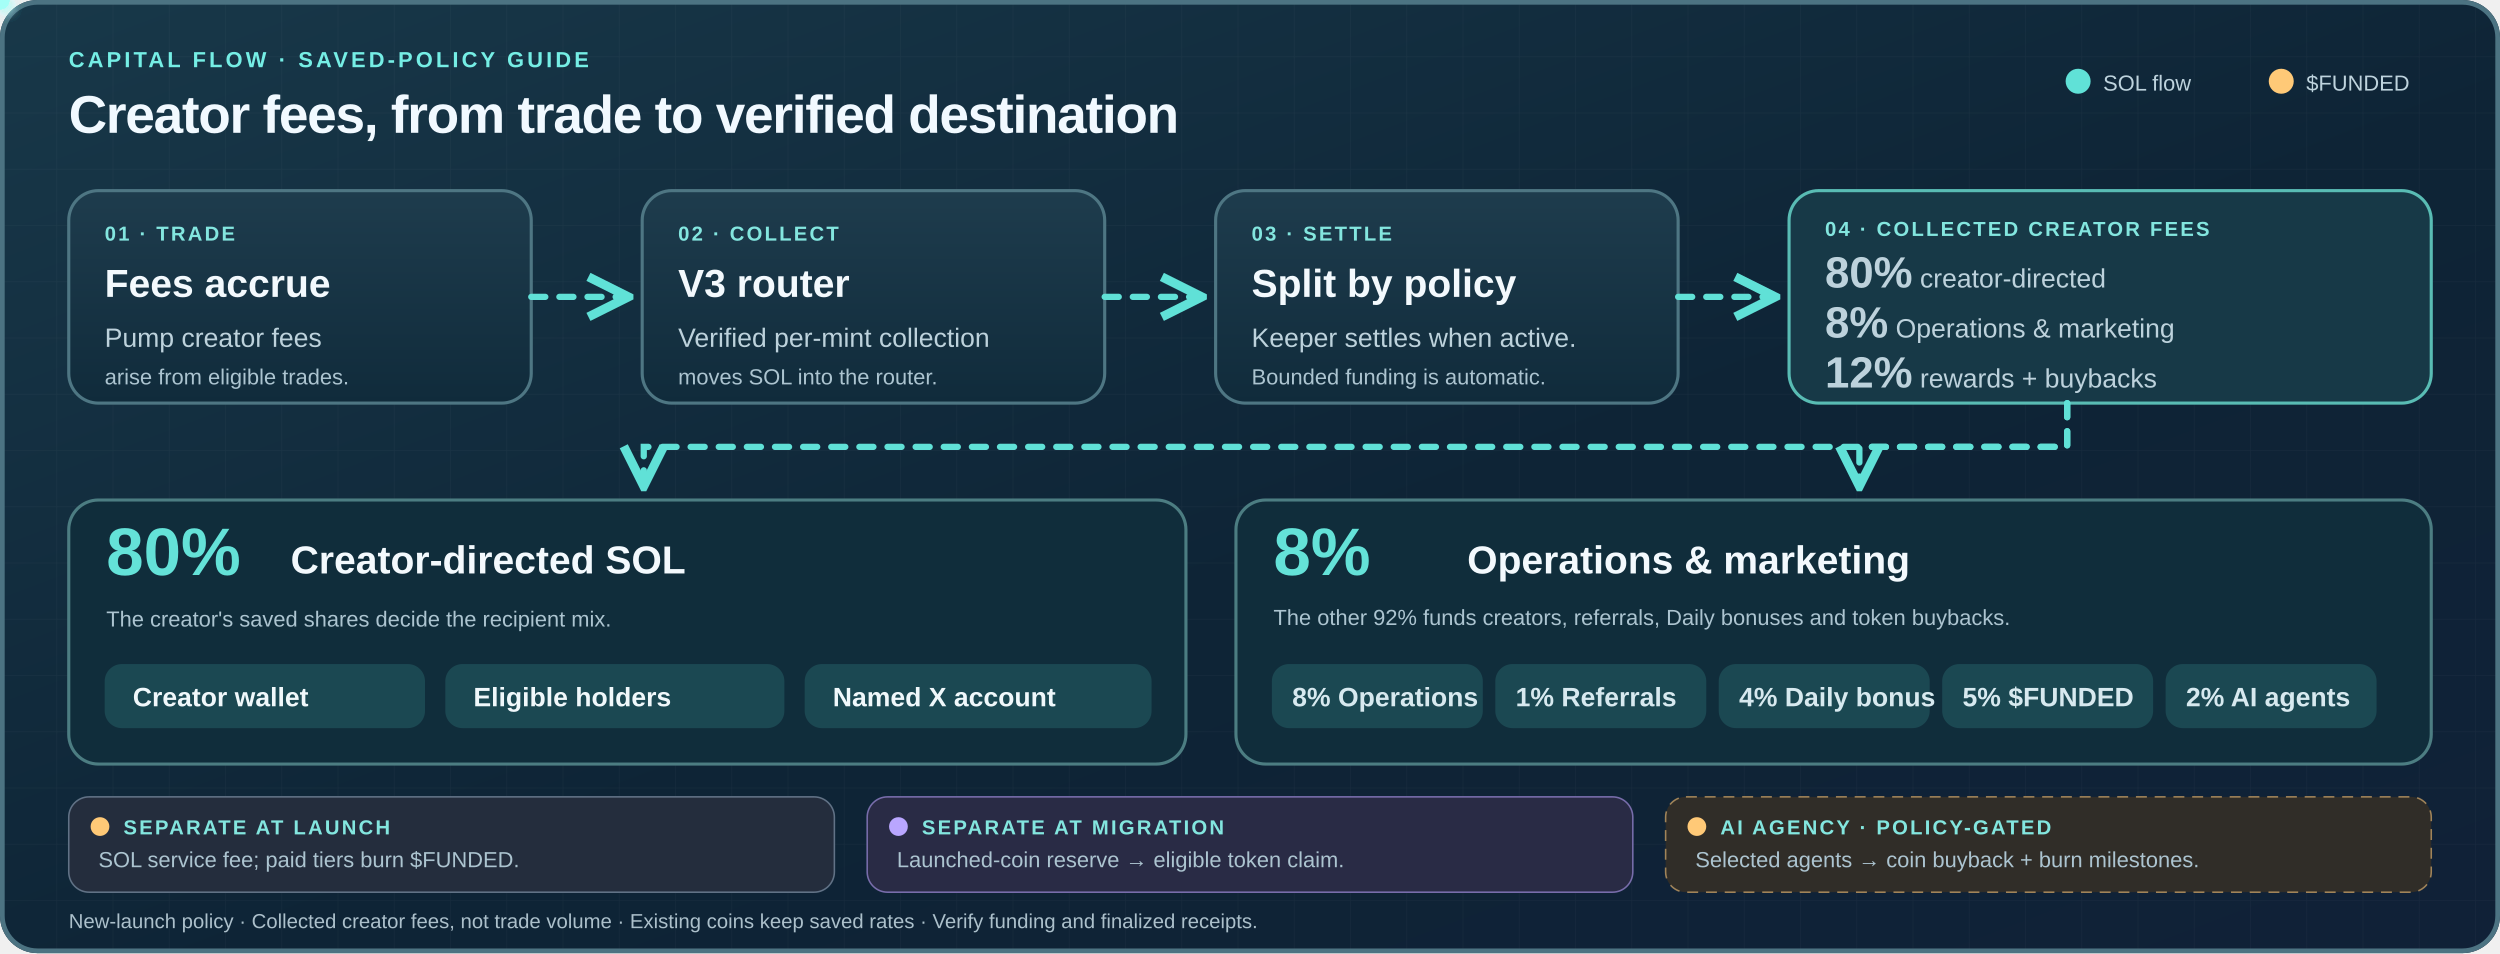
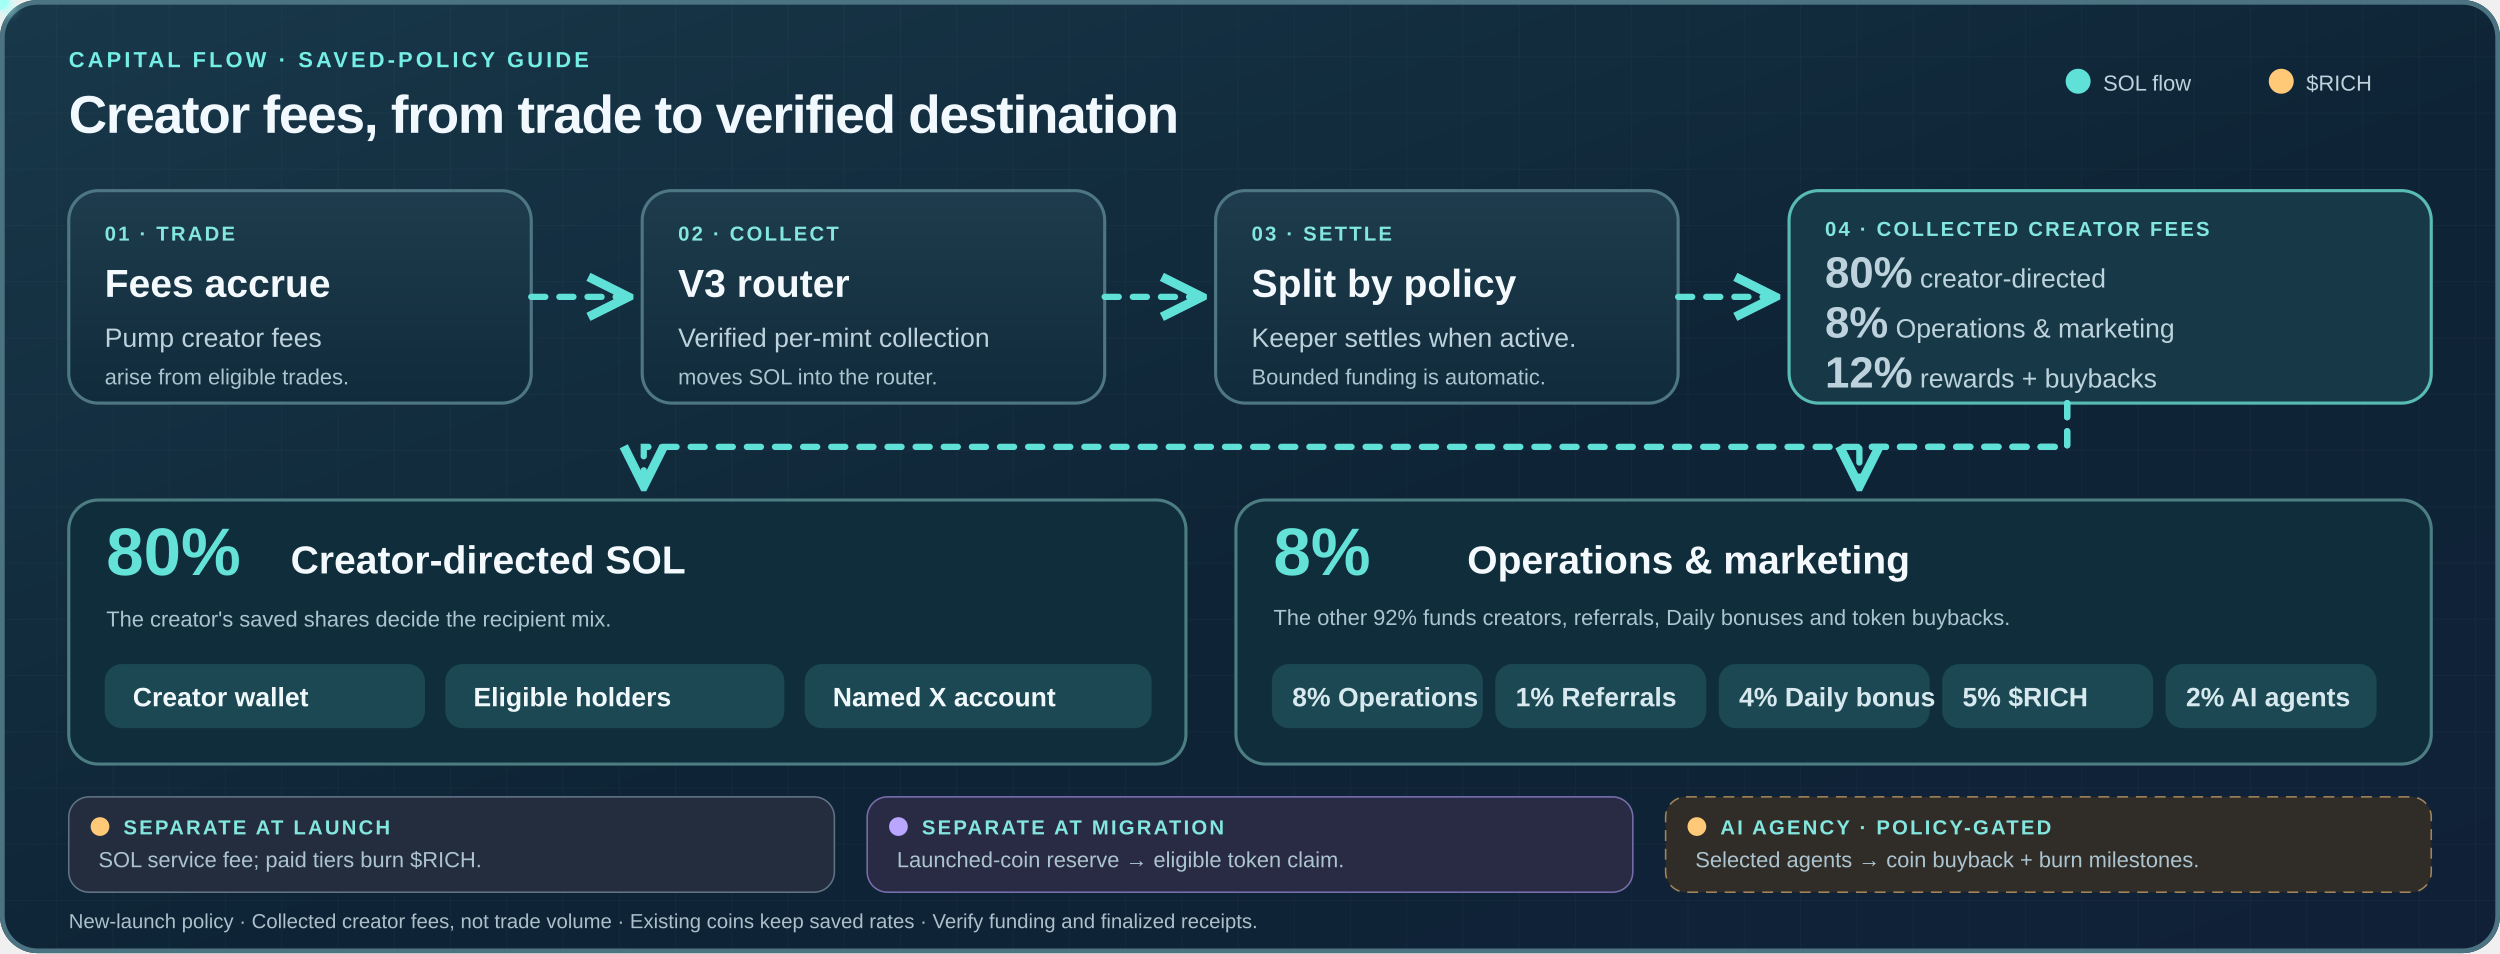
<svg xmlns="http://www.w3.org/2000/svg" width="1600" height="610" viewBox="0 0 1600 610" role="img" aria-labelledby="title description">
  <defs>
    <linearGradient id="background" x1="0" y1="0" x2="1" y2="1">
      <stop stop-color="#183849" />
      <stop offset=".55" stop-color="#0e2436" />
      <stop offset="1" stop-color="#102137" />
    </linearGradient>
    <linearGradient id="card" x1="0" y1="0" x2="0" y2="1">
      <stop stop-color="#1e3c4d" />
      <stop offset="1" stop-color="#102b3b" />
    </linearGradient>
    <pattern id="grid" width="36" height="36" patternUnits="userSpaceOnUse">
      <path d="M36 0H0V36" fill="none" stroke="#fff" stroke-opacity=".035" />
    </pattern>
    <filter id="glow" x="-100%" y="-100%" width="300%" height="300%">
      <feGaussianBlur stdDeviation="4" result="blur" />
      <feMerge>
        <feMergeNode in="blur" />
        <feMergeNode in="SourceGraphic" />
      </feMerge>
    </filter>
    <marker id="arrow" viewBox="0 0 10 10" refX="8" refY="5" markerWidth="8" markerHeight="8" orient="auto">
      <path d="M1 1 9 5 1 9" fill="none" stroke="#60e1d7" stroke-width="1.8" />
    </marker>
  </defs>
  <style>
    text{font-family:Manrope,Arial,Helvetica,sans-serif}.kicker{font-size:14px;font-weight:900;letter-spacing:2px;fill:#75eee5}.headline{font-size:34px;font-weight:800;letter-spacing:-.8px;fill:#f1f9ff}.legend{font-size:14px;fill:#bed3dd}.step{font-size:13px;font-weight:900;letter-spacing:1.4px;fill:#83e6df}.card-title{font-size:25px;font-weight:800;fill:#f3f9fd}.copy{font-size:17px;fill:#bdd2dc}.small{font-size:14px;fill:#acc4d0}.big{font-size:43px;font-weight:900;fill:#64e2d8}.chip-title{font-size:17px;font-weight:800;fill:#f0f8fb}.chip{font-size:17px;font-weight:700;fill:#d7e9ef}.note{font-size:13px;fill:#acc0cb}.flow{fill:none;stroke:#60e1d7;stroke-width:4;stroke-linecap:round;stroke-dasharray:9 9;marker-end:url(#arrow);animation:dash 1s linear infinite}.packet{fill:#a4fff7;filter:url(#glow)}@keyframes dash{to{stroke-dashoffset:-18}}@media(prefers-reduced-motion:reduce){.flow{animation:none}.packet{display:none}}
  </style>
  <rect width="1600" height="610" rx="24" fill="url(#background)" />
  <rect width="1600" height="610" rx="24" fill="url(#grid)" />
  <rect x="1.5" y="1.5" width="1597" height="607" rx="22.5" fill="none" stroke="#4c7382" stroke-width="3" />
  <text x="44" y="43" class="kicker">CAPITAL FLOW · SAVED-POLICY GUIDE</text>
  <text x="44" y="85" class="headline">Creator fees, from trade to verified destination</text>
  <circle cx="1330" cy="52" r="8" fill="#60e1d7" />
  <text x="1346" y="58" class="legend">SOL flow</text>
  <circle cx="1460" cy="52" r="8" fill="#ffc977" />
-   <text x="1476" y="58" class="legend">$FUNDED</text>
+   <text x="1476" y="58" class="legend">$RICH</text>
  <rect x="44" y="122" width="296" height="136" rx="19" fill="url(#card)" stroke="#4e7683" stroke-width="2" />
  <text x="67" y="154" class="step">01 · TRADE</text>
  <text x="67" y="190" class="card-title">Fees accrue</text>
  <text x="67" y="222" class="copy">Pump creator fees</text>
  <text x="67" y="246" class="small">arise from eligible trades.</text>
  <rect x="411" y="122" width="296" height="136" rx="19" fill="url(#card)" stroke="#4e7683" stroke-width="2" />
  <text x="434" y="154" class="step">02 · COLLECT</text>
  <text x="434" y="190" class="card-title">V3 router</text>
  <text x="434" y="222" class="copy">Verified per-mint collection</text>
  <text x="434" y="246" class="small">moves SOL into the router.</text>
  <rect x="778" y="122" width="296" height="136" rx="19" fill="url(#card)" stroke="#4e7683" stroke-width="2" />
  <text x="801" y="154" class="step">03 · SETTLE</text>
  <text x="801" y="190" class="card-title">Split by policy</text>
  <text x="801" y="222" class="copy">Keeper settles when active.</text>
  <text x="801" y="246" class="small">Bounded funding is automatic.</text>
  <rect x="1145" y="122" width="411" height="136" rx="19" fill="#173947" stroke="#59bcb4" stroke-width="2" />
  <text x="1168" y="151" class="step">04 · COLLECTED CREATOR FEES</text>
  <text x="1168" y="184" class="copy">
    <tspan font-size="28" font-weight="900">80%</tspan> creator-directed</text>
  <text x="1168" y="216" class="copy">
    <tspan font-size="28" font-weight="900">8%</tspan> Operations &amp; marketing</text>
  <text x="1168" y="248" class="copy">
    <tspan font-size="28" font-weight="900">12%</tspan> rewards + buybacks</text>
  <path class="flow" d="M340 190 H399" />
  <path class="flow" d="M707 190 H766" />
  <path class="flow" d="M1074 190 H1133" />
  <circle class="packet" r="6">
    <animateMotion dur="2.1s" repeatCount="indefinite" path="M340 190 H399" />
  </circle>
  <circle class="packet" r="6">
    <animateMotion dur="2.1s" begin=".6s" repeatCount="indefinite" path="M707 190 H766" />
  </circle>
  <circle class="packet" r="6">
    <animateMotion dur="2.1s" begin="1.2s" repeatCount="indefinite" path="M1074 190 H1133" />
  </circle>
  <path class="flow" d="M1323 258 V286 H412 V308" />
  <path class="flow" d="M1323 258 V286 H1190 V308" />
  <circle class="packet" r="6">
    <animateMotion dur="5.2s" repeatCount="indefinite" path="M1323 258 V286 H412 V308" />
  </circle>
  <circle class="packet" r="6">
    <animateMotion dur="2.7s" begin=".9s" repeatCount="indefinite" path="M1323 258 V286 H1190 V308" />
  </circle>
  <rect x="44" y="320" width="715" height="169" rx="19" fill="#102d3b" stroke="#4c7d82" stroke-width="2" />
  <text x="68" y="368" class="big">80%</text>
  <text x="186" y="367" class="card-title">Creator-directed SOL</text>
  <text x="68" y="401" class="small">The creator's saved shares decide the recipient mix.</text>
  <rect x="67" y="425" width="205" height="41" rx="11" fill="#1b4852" />
  <text x="85" y="452" class="chip-title">Creator wallet</text>
  <rect x="285" y="425" width="217" height="41" rx="11" fill="#1b4852" />
  <text x="303" y="452" class="chip-title">Eligible holders</text>
  <rect x="515" y="425" width="222" height="41" rx="11" fill="#1b4852" />
  <text x="533" y="452" class="chip-title">Named X account</text>
  <rect x="791" y="320" width="765" height="169" rx="19" fill="#102d3b" stroke="#4c7d82" stroke-width="2" />
  <text x="815" y="368" class="big">8%</text>
  <text x="939" y="367" class="card-title">Operations &amp; marketing</text>
  <text x="815" y="400" class="small">The other 92% funds creators, referrals, Daily bonuses and token buybacks.</text>
  <rect x="814" y="425" width="135" height="41" rx="11" fill="#1b4852" />
  <text x="827" y="452" class="chip">8% Operations</text>
  <rect x="957" y="425" width="135" height="41" rx="11" fill="#1b4852" />
  <text x="970" y="452" class="chip">1% Referrals</text>
  <rect x="1100" y="425" width="135" height="41" rx="11" fill="#1b4852" />
  <text x="1113" y="452" class="chip">4% Daily bonus</text>
  <rect x="1243" y="425" width="135" height="41" rx="11" fill="#1b4852" />
-   <text x="1256" y="452" class="chip">5% $FUNDED</text>
+   <text x="1256" y="452" class="chip">5% $RICH</text>
  <rect x="1386" y="425" width="135" height="41" rx="11" fill="#1b4852" />
  <text x="1399" y="452" class="chip">2% AI agents</text>
  <rect x="44" y="510" width="490" height="61" rx="13" fill="#242d3d" stroke="#617286" />
  <circle cx="64" cy="529" r="6" fill="#ffc977" />
  <text x="79" y="534" class="step" fill="#ffda9f">SEPARATE AT LAUNCH</text>
-   <text x="63" y="555" class="small">SOL service fee; paid tiers burn $FUNDED.</text>
+   <text x="63" y="555" class="small">SOL service fee; paid tiers burn $RICH.</text>
  <rect x="555" y="510" width="490" height="61" rx="13" fill="#292b45" stroke="#786dab" />
  <circle cx="575" cy="529" r="6" fill="#b9a6ff" />
  <text x="590" y="534" class="step" fill="#d7caff">SEPARATE AT MIGRATION</text>
  <text x="574" y="555" class="small">Launched-coin reserve → eligible token claim.</text>
  <rect x="1066" y="510" width="490" height="61" rx="13" fill="#302d28" stroke="#a18459" stroke-dasharray="7 5" />
  <circle cx="1086" cy="529" r="6" fill="#ffc977" />
  <text x="1101" y="534" class="step" fill="#ffda9f">AI AGENCY · POLICY-GATED</text>
  <text x="1085" y="555" class="small">Selected agents → coin buyback + burn milestones.</text>
  <text x="44" y="594" class="note">New-launch policy · Collected creator fees, not trade volume · Existing coins keep saved rates · Verify funding and finalized receipts.</text>
</svg>
